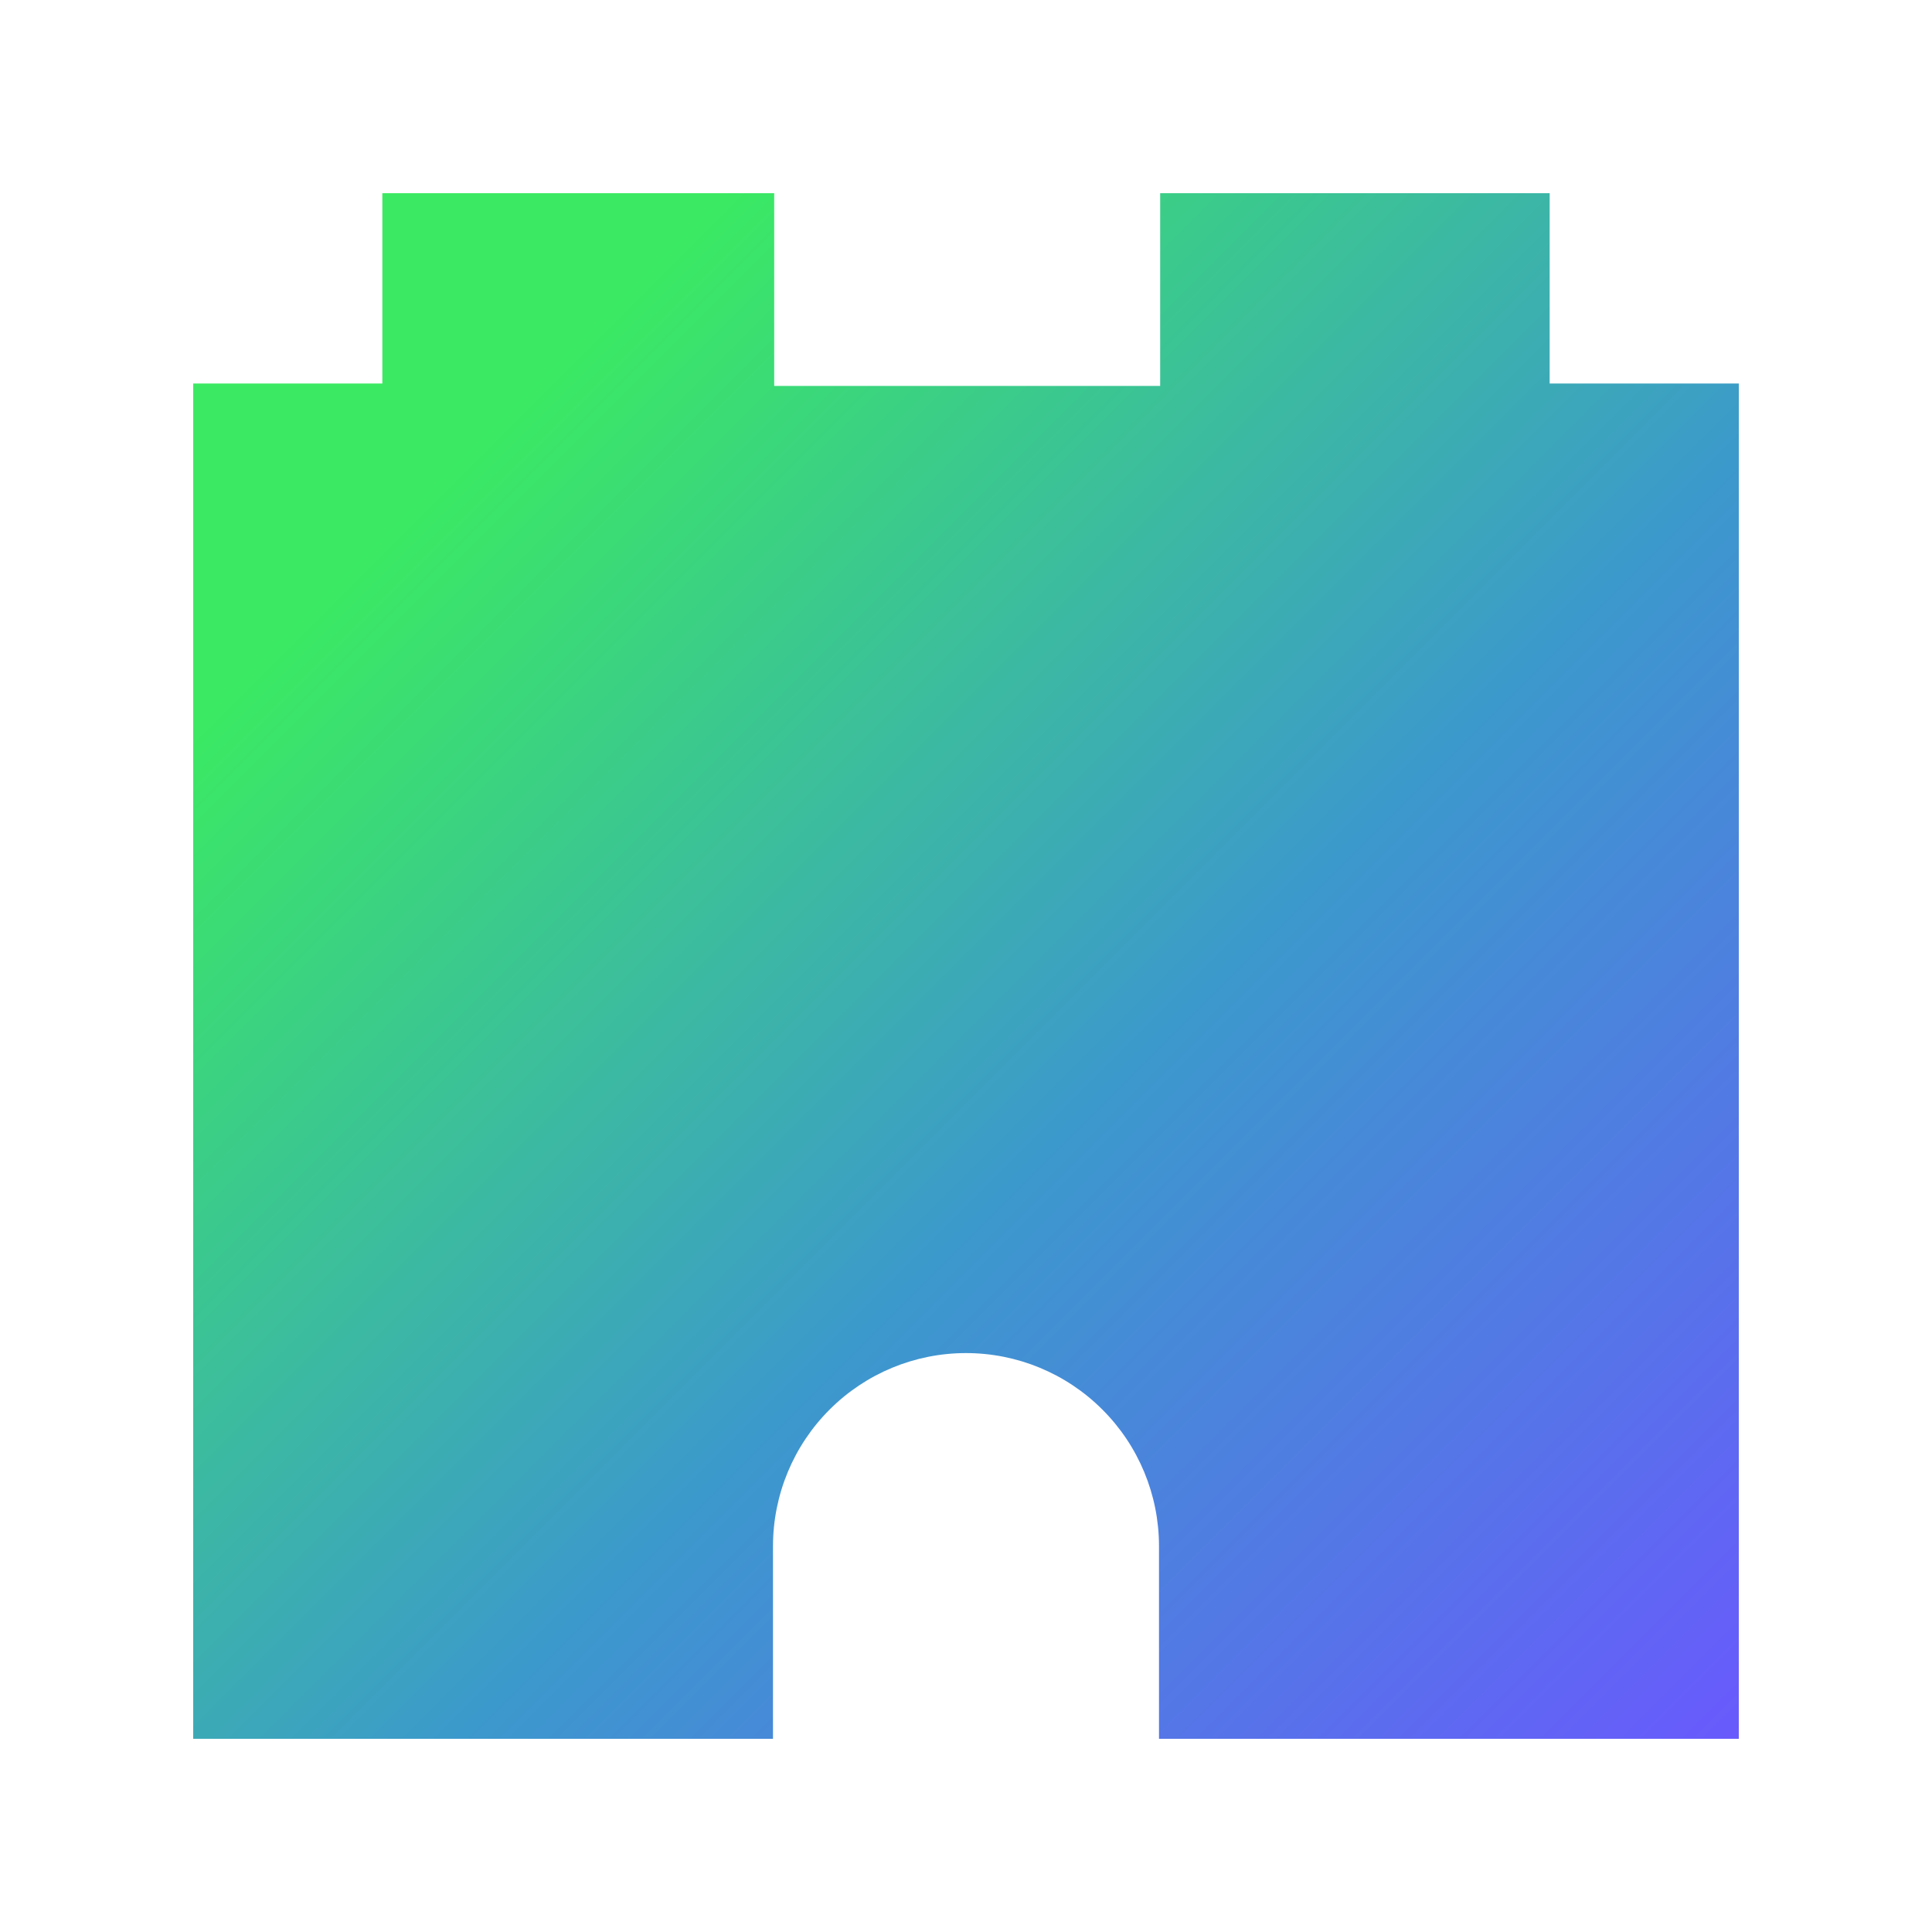
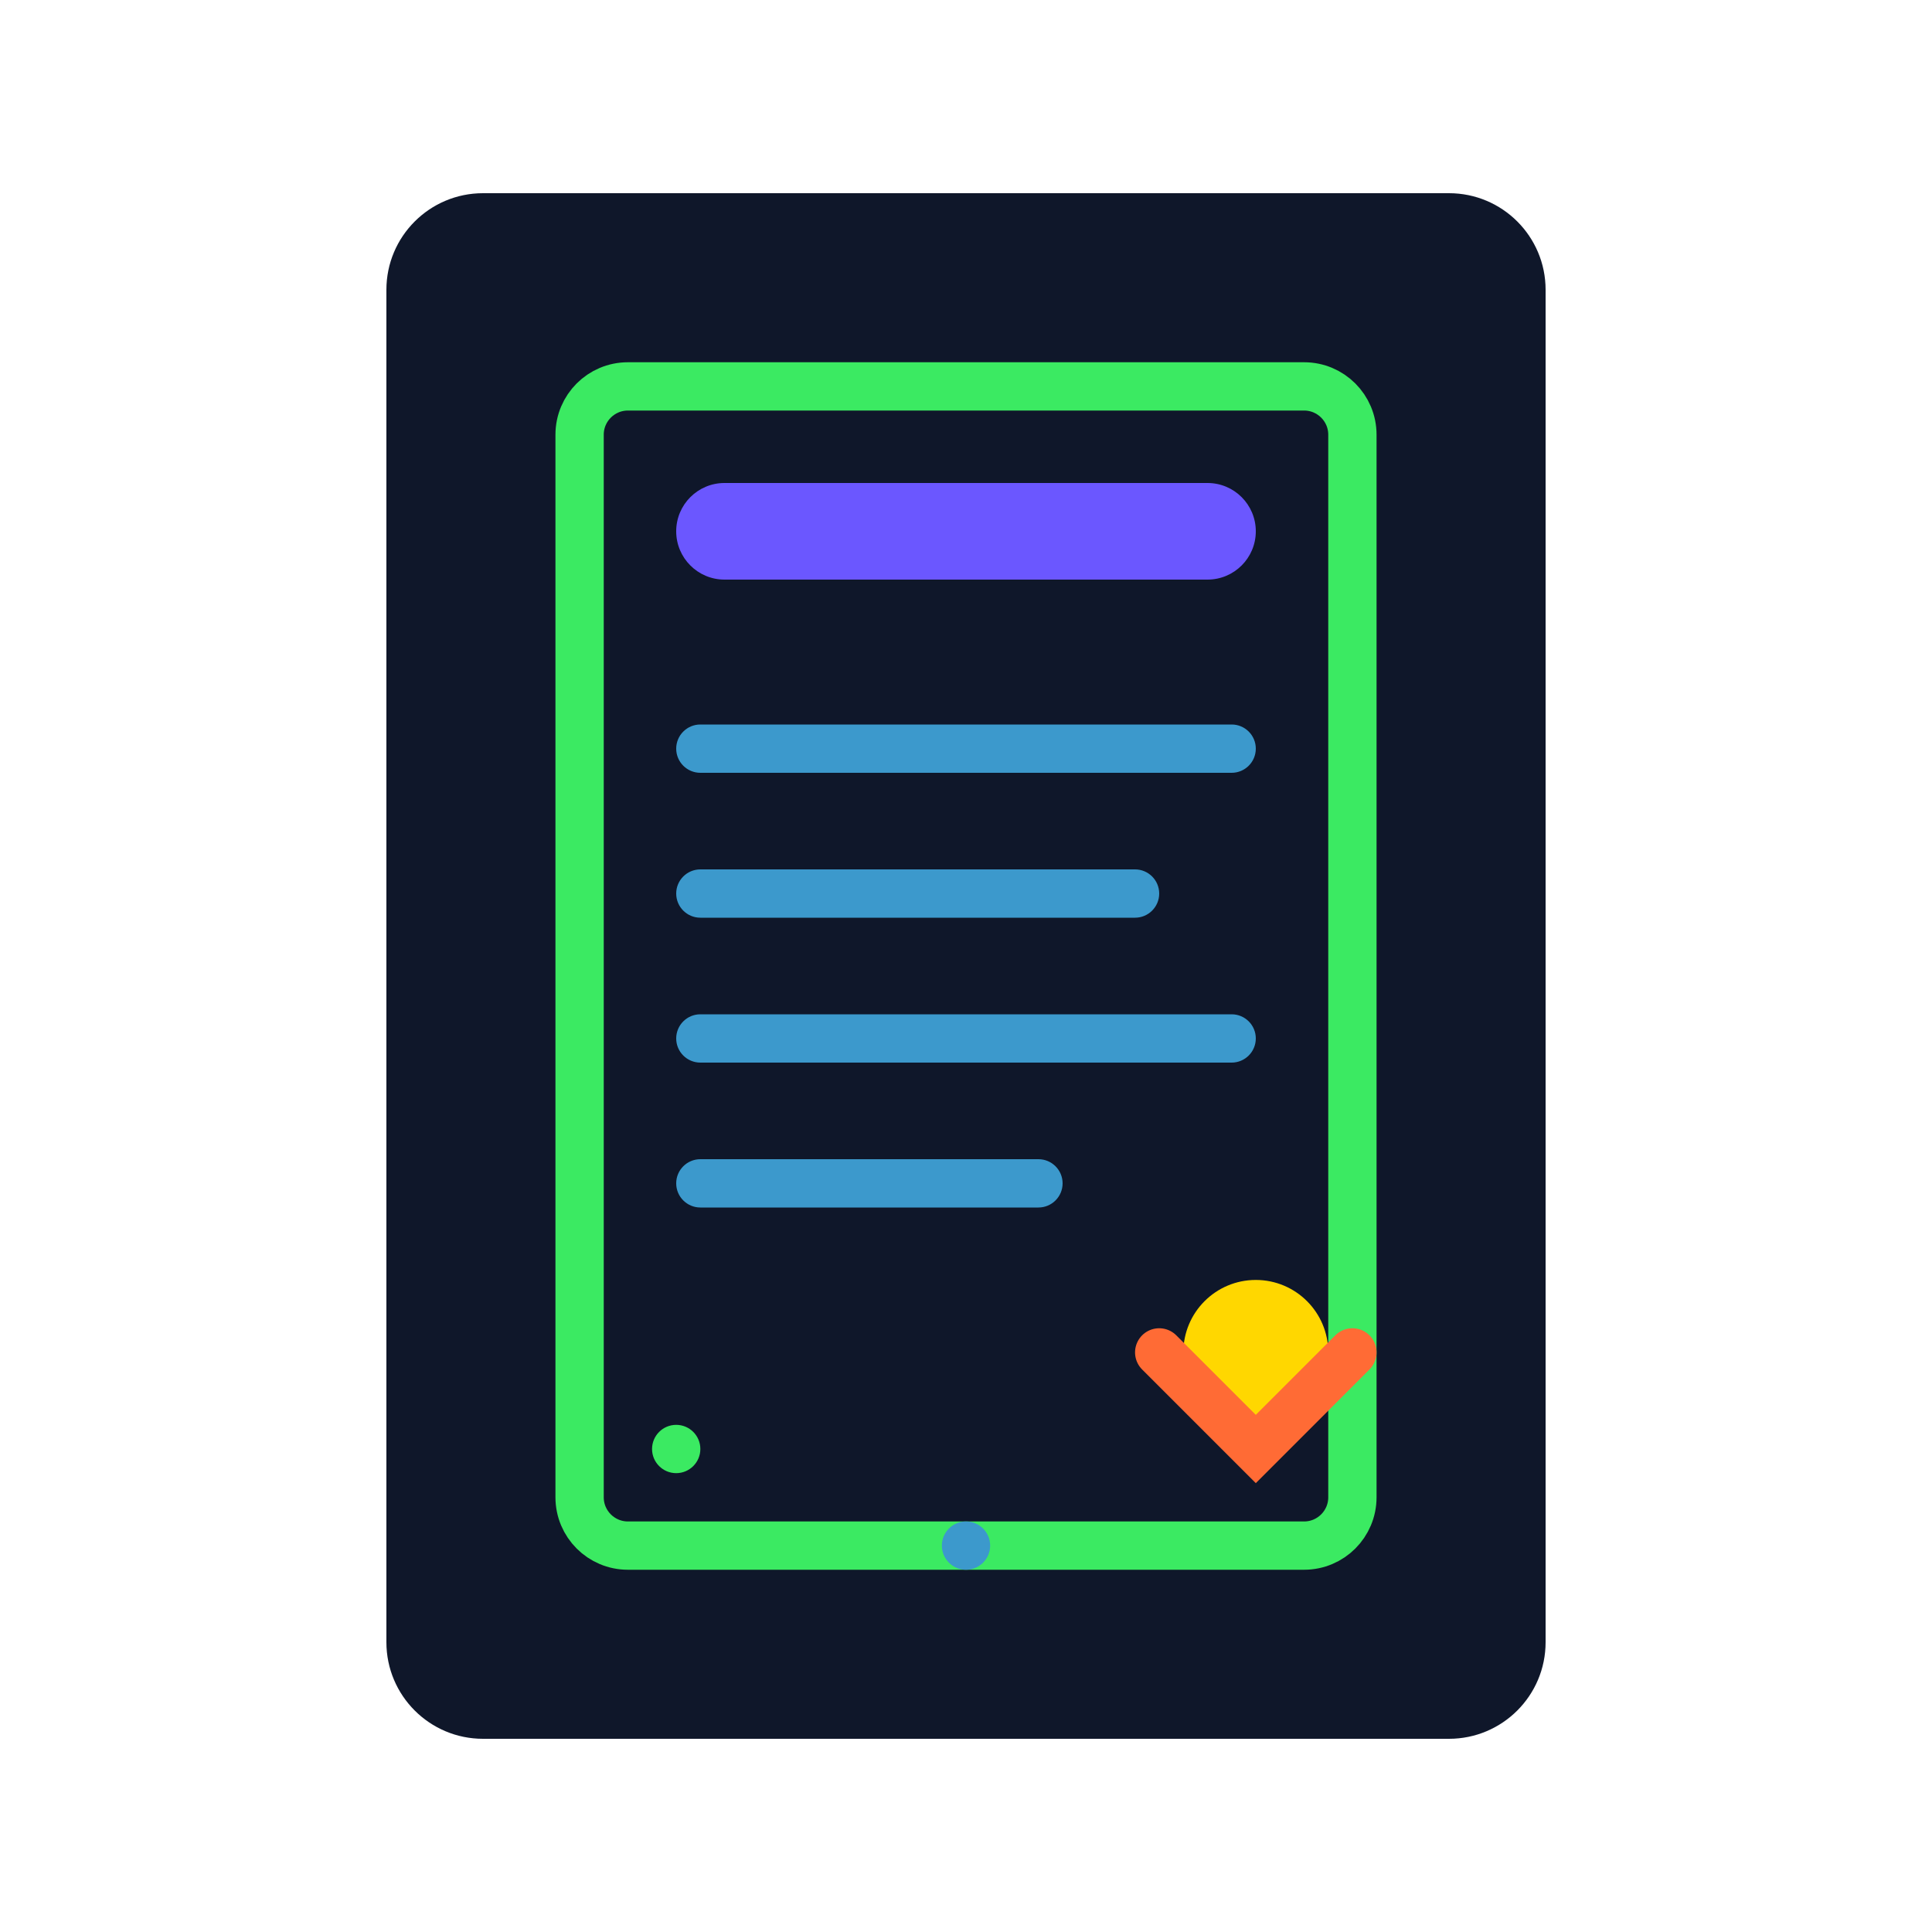
<svg xmlns="http://www.w3.org/2000/svg" width="40" height="40" viewBox="0 0 40 40" fill="none">
-   <path d="M32.084 7.94V4H24.02V7.99H16.029V4H7.916V7.94H4V36H16.004V32.005C16.006 30.946 16.427 29.931 17.177 29.183C17.926 28.434 18.941 28.014 20 28.014C21.059 28.014 22.074 28.434 22.823 29.183C23.573 29.931 23.994 30.946 23.996 32.005V36H36V7.94H32.084Z" fill="url(#paint0_linear)" />
-   <defs>
-     <linearGradient id="paint0_linear" x1="2.942" y1="4.9" x2="37.777" y2="39.734" gradientUnits="userSpaceOnUse">
-       <stop offset="0.159" stop-color="#3BEA62" />
-       <stop offset="0.54" stop-color="#3C99CC" />
-       <stop offset="0.937" stop-color="#6B57FF" />
-     </linearGradient>
-   </defs>
+   <rect x="8" y="4" width="24" height="32" rx="2" fill="#0F172A" />
+   <rect x="12" y="8" width="16" height="24" rx="1" fill="none" stroke="#3BEA62" stroke-width="1">
+     <animate attributeName="stroke-opacity" values="0.7;1;0.7" dur="3s" repeatCount="indefinite" />
+   </rect>
+   <rect x="14" y="10" width="12" height="2" rx="1" fill="#6B57FF">
+     <animate attributeName="opacity" values="0.8;1;0.8" dur="2s" repeatCount="indefinite" />
+   </rect>
+   <rect x="14" y="15" width="12" height="1" rx="0.5" fill="#3C99CC">
+     <animate attributeName="width" values="12;10;12" dur="4s" repeatCount="indefinite" />
+   </rect>
+   <rect x="14" y="18" width="10" height="1" rx="0.5" fill="#3C99CC">
+     <animate attributeName="width" values="10;12;10" dur="3s" repeatCount="indefinite" />
+   </rect>
+   <rect x="14" y="21" width="12" height="1" rx="0.5" fill="#3C99CC">
+     <animate attributeName="width" values="12;8;12" dur="3.5s" repeatCount="indefinite" />
+   </rect>
+   <rect x="14" y="24" width="8" height="1" rx="0.5" fill="#3C99CC">
+     <animate attributeName="width" values="8;12;8" dur="2.5s" repeatCount="indefinite" />
+   </rect>
+   <circle cx="26" cy="28" r="1.5" fill="#FFD700">
+     <animate attributeName="r" values="1.5;2.5;1.5" dur="1.5s" repeatCount="indefinite" />
+     <animate attributeName="opacity" values="1;0.5;1" dur="1.5s" repeatCount="indefinite" />
+   </circle>
+   <path d="M24 28L26 30L28 28" stroke="#FF6B35" stroke-width="1" stroke-linecap="round" fill="none">
+     <animate attributeName="stroke-opacity" values="0.7;1;0.7" dur="2s" repeatCount="indefinite" />
+   </path>
+   <circle cx="14" cy="30" r="0.5" fill="#3BEA62">
+     <animate attributeName="cx" values="14;16;18;14" dur="3s" repeatCount="indefinite" />
+     <animate attributeName="fill" values="#3BEA62;#FFD700;#3BEA62" dur="3s" repeatCount="indefinite" />
+   </circle>
+   <circle cx="20" cy="32" r="0.5" fill="#3C99CC">
+     <animate attributeName="opacity" values="0;1;0" dur="2s" repeatCount="indefinite" />
+   </circle>
</svg>
